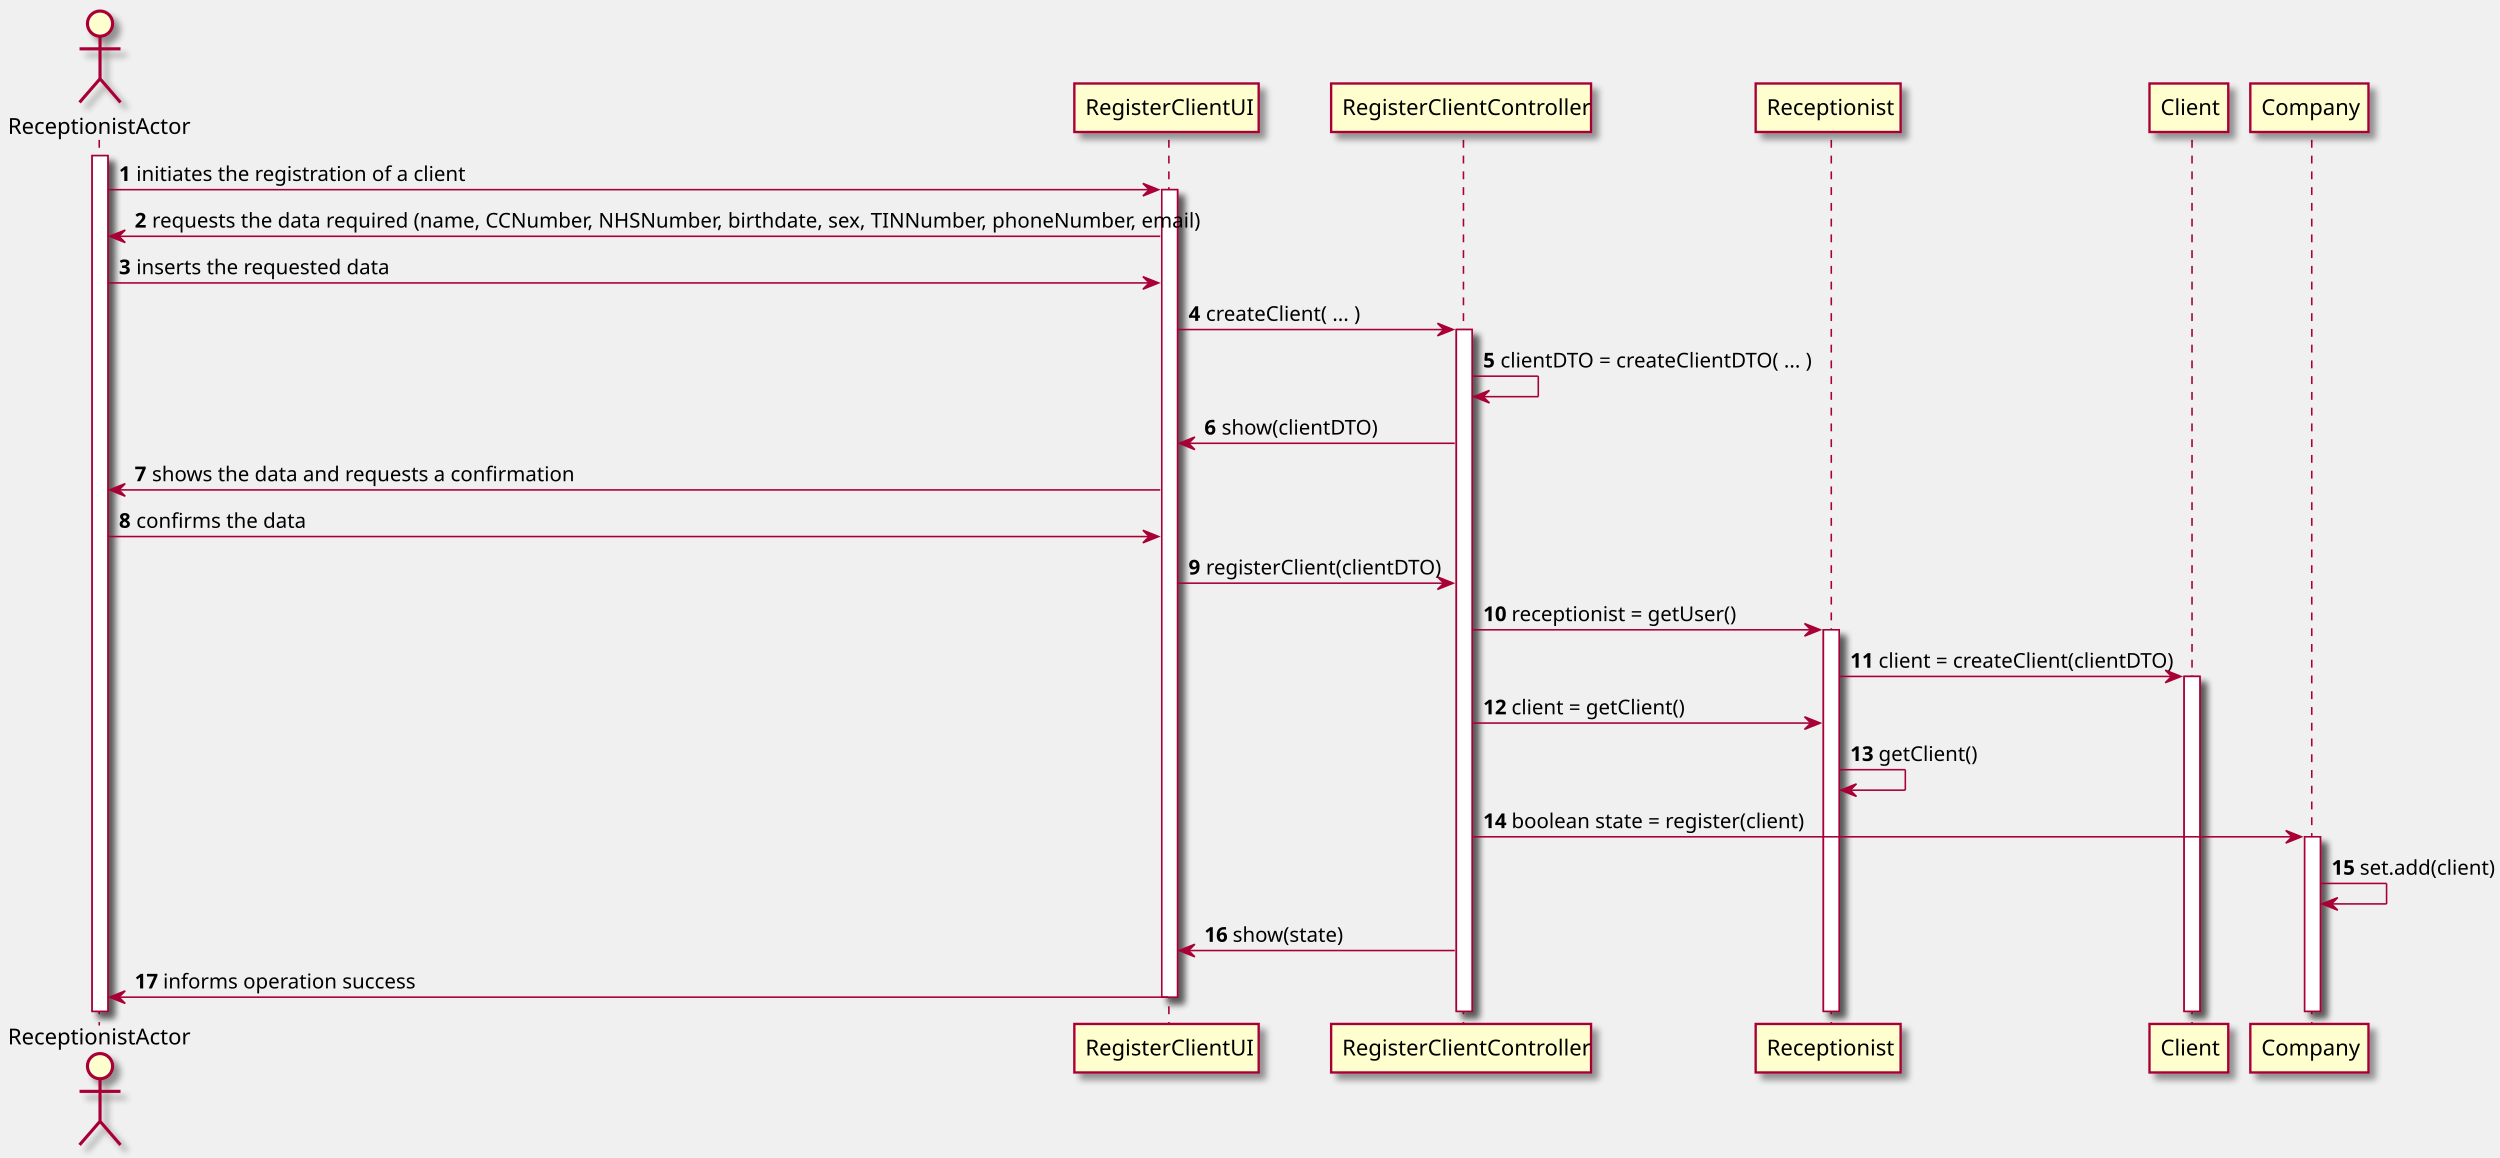
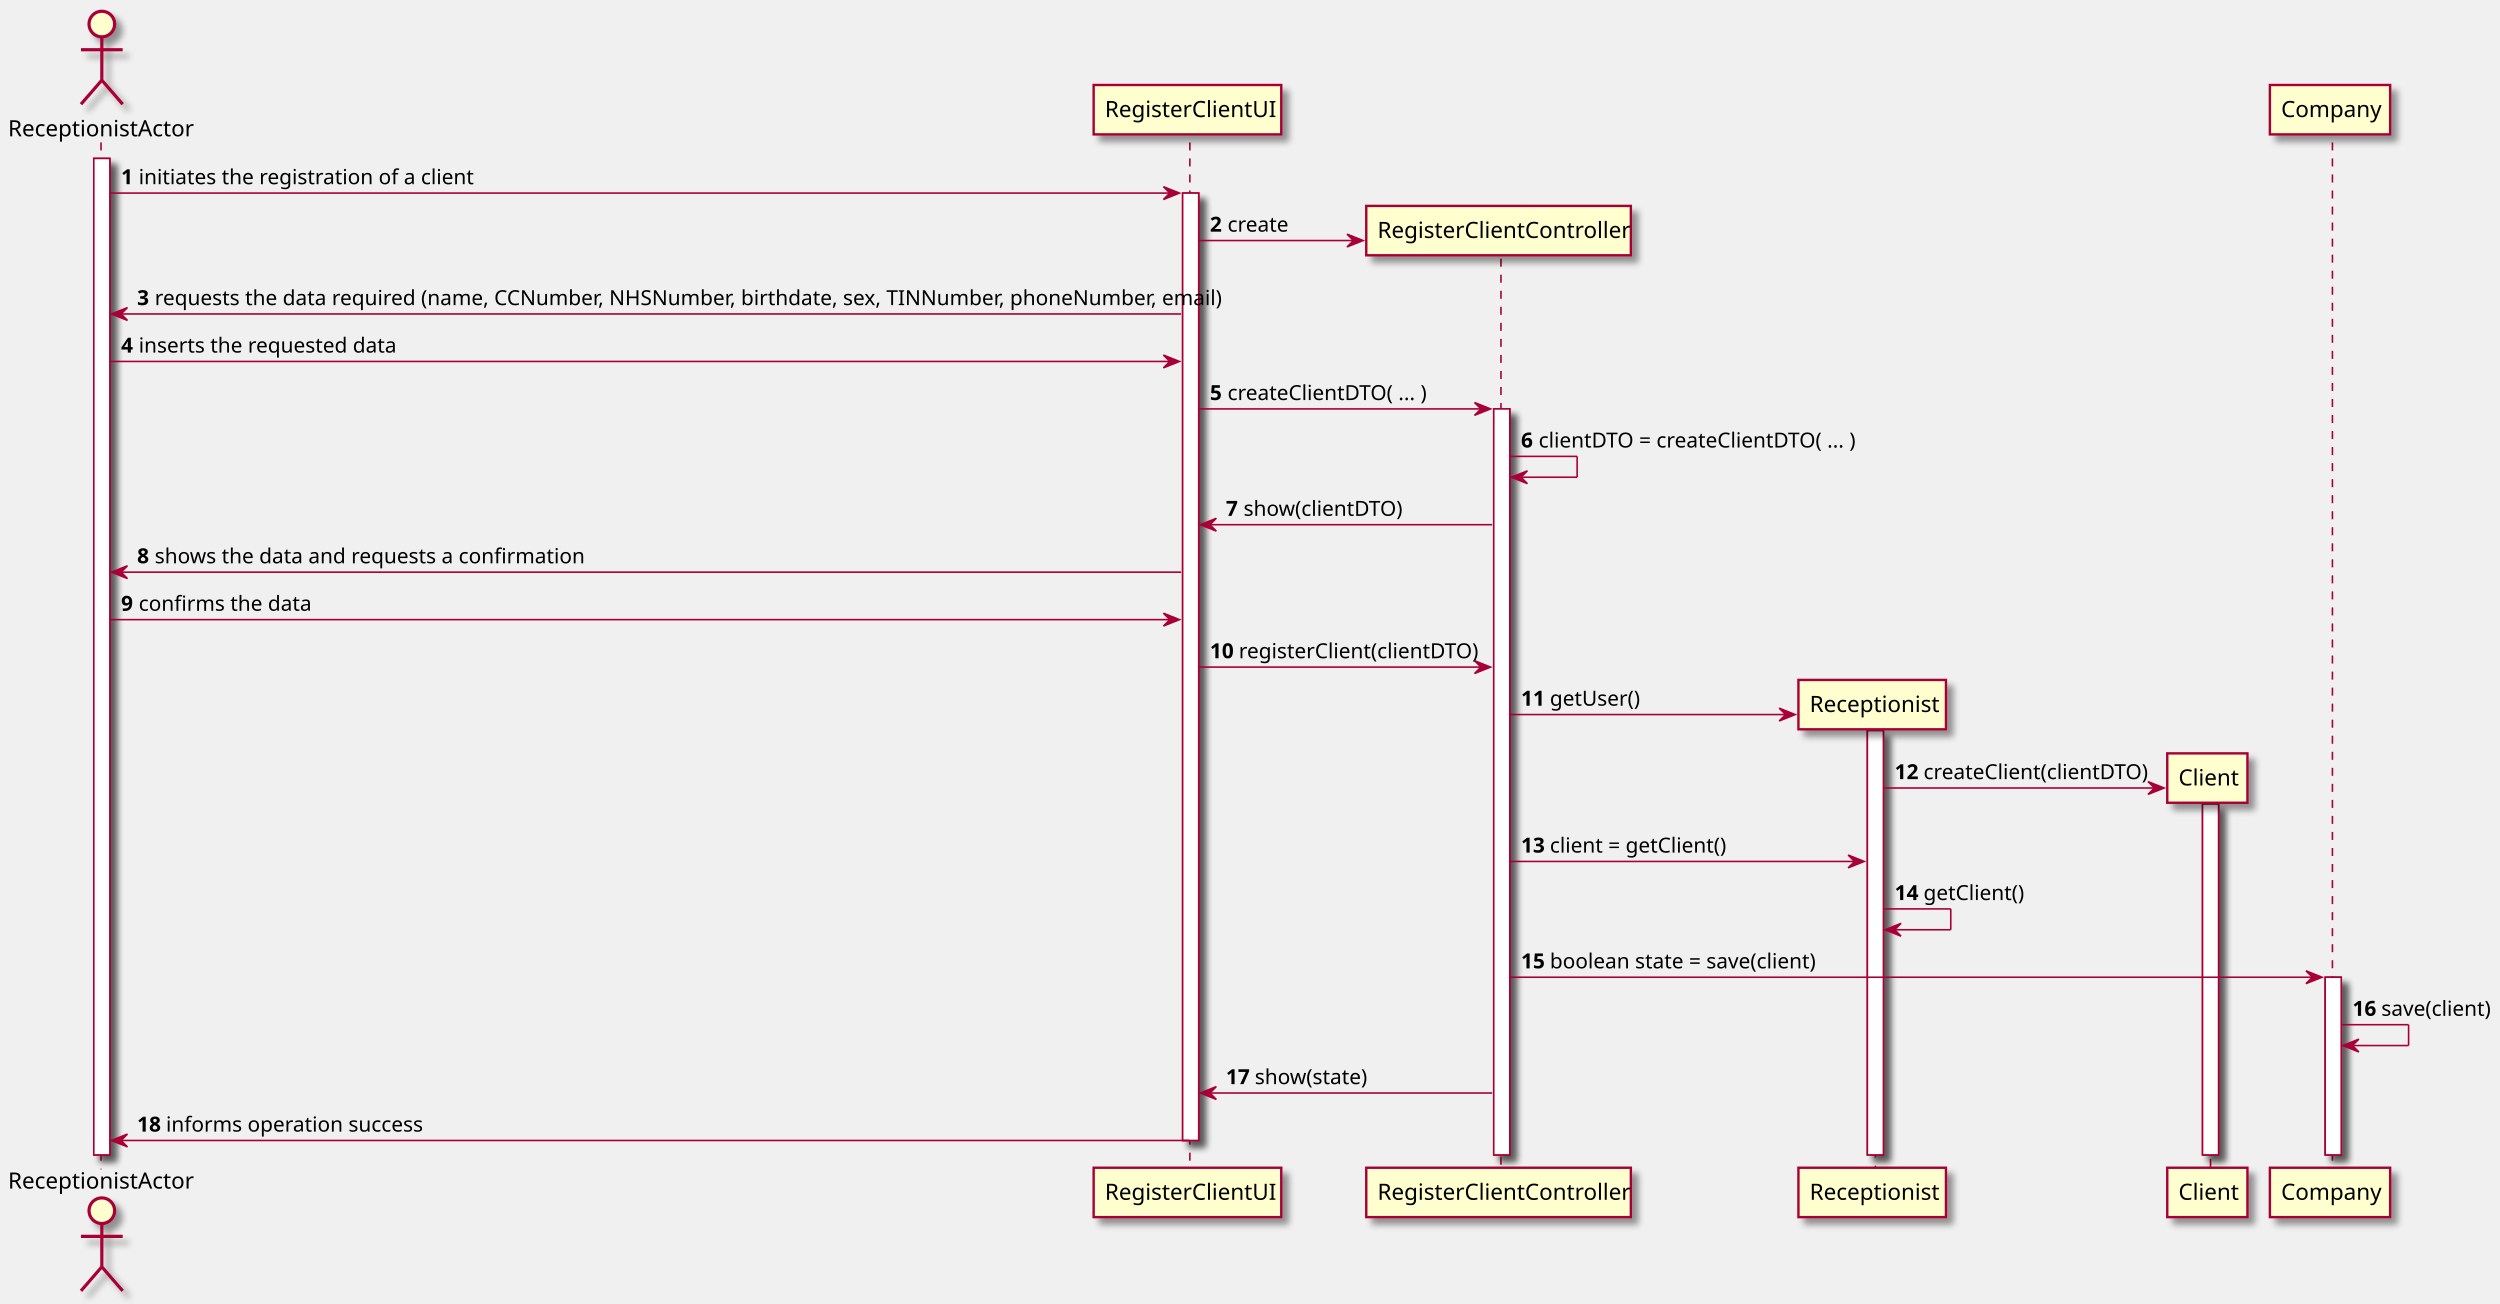
- <svg xmlns="http://www.w3.org/2000/svg" contentScriptType="application/ecmascript" contentStyleType="text/css" height="735px" preserveAspectRatio="none" style="width:1587px;height:735px;" version="1.1" viewBox="0 0 1587 735" width="1587px" zoomAndPan="magnify">
+ <svg xmlns="http://www.w3.org/2000/svg" contentScriptType="application/ecmascript" contentStyleType="text/css" height="813px" preserveAspectRatio="none" style="width:1559px;height:813px;" version="1.1" viewBox="0 0 1559 813" width="1559px" zoomAndPan="magnify">
  <defs>
-     <filter height="300%" id="fq687ugzdiwal" width="300%" x="-1" y="-1">
+     <filter height="300%" id="fkql8wz7fmbjt" width="300%" x="-1" y="-1">
      <feGaussianBlur result="blurOut" stdDeviation="2.0" />
      <feColorMatrix in="blurOut" result="blurOut2" type="matrix" values="0 0 0 0 0 0 0 0 0 0 0 0 0 0 0 0 0 0 .4 0" />
      <feOffset dx="4.0" dy="4.0" in="blurOut2" result="blurOut3" />
      <feBlend in="SourceGraphic" in2="blurOut3" mode="normal" />
    </filter>
  </defs>
  <g>
-     <rect fill="#FFFFFF" filter="url(#fq687ugzdiwal)" height="543.2" style="stroke:#A80036;stroke-width:1.0;" width="10" x="58.5" y="98.8" />
-     <rect fill="#FFFFFF" filter="url(#fq687ugzdiwal)" height="512.6" style="stroke:#A80036;stroke-width:1.0;" width="10" x="737.5" y="120.4" />
-     <rect fill="#FFFFFF" filter="url(#fq687ugzdiwal)" height="432.8" style="stroke:#A80036;stroke-width:1.0;" width="10" x="924.5" y="209.2" />
-     <rect fill="#FFFFFF" filter="url(#fq687ugzdiwal)" height="242.2" style="stroke:#A80036;stroke-width:1.0;" width="10" x="1157.5" y="399.8" />
-     <rect fill="#FFFFFF" filter="url(#fq687ugzdiwal)" height="212.6" style="stroke:#A80036;stroke-width:1.0;" width="10" x="1386.5" y="429.4" />
-     <rect fill="#FFFFFF" filter="url(#fq687ugzdiwal)" height="110.8" style="stroke:#A80036;stroke-width:1.0;" width="10" x="1463" y="531.2" />
-     <line style="stroke:#A80036;stroke-width:1.0;stroke-dasharray:5.0,5.0;" x1="63" x2="63" y1="88.8" y2="651" />
-     <line style="stroke:#A80036;stroke-width:1.0;stroke-dasharray:5.0,5.0;" x1="742" x2="742" y1="88.8" y2="651" />
-     <line style="stroke:#A80036;stroke-width:1.0;stroke-dasharray:5.0,5.0;" x1="929" x2="929" y1="88.8" y2="651" />
-     <line style="stroke:#A80036;stroke-width:1.0;stroke-dasharray:5.0,5.0;" x1="1162.5" x2="1162.5" y1="88.8" y2="651" />
-     <line style="stroke:#A80036;stroke-width:1.0;stroke-dasharray:5.0,5.0;" x1="1391.5" x2="1391.5" y1="88.8" y2="651" />
-     <line style="stroke:#A80036;stroke-width:1.0;stroke-dasharray:5.0,5.0;" x1="1467.5" x2="1467.5" y1="88.8" y2="651" />
+     <rect fill="#FFFFFF" filter="url(#fkql8wz7fmbjt)" height="621.4" style="stroke:#A80036;stroke-width:1.0;" width="10" x="58.5" y="98.8" />
+     <rect fill="#FFFFFF" filter="url(#fkql8wz7fmbjt)" height="590.8" style="stroke:#A80036;stroke-width:1.0;" width="10" x="737.5" y="120.4" />
+     <rect fill="#FFFFFF" filter="url(#fkql8wz7fmbjt)" height="465.2" style="stroke:#A80036;stroke-width:1.0;" width="10" x="931.5" y="255" />
+     <rect fill="#FFFFFF" filter="url(#fkql8wz7fmbjt)" height="264.6" style="stroke:#A80036;stroke-width:1.0;" width="10" x="1164.5" y="455.6" />
+     <rect fill="#FFFFFF" filter="url(#fkql8wz7fmbjt)" height="218.8" style="stroke:#A80036;stroke-width:1.0;" width="10" x="1373.5" y="501.4" />
+     <rect fill="#FFFFFF" filter="url(#fkql8wz7fmbjt)" height="110.8" style="stroke:#A80036;stroke-width:1.0;" width="10" x="1450" y="609.4" />
+     <line style="stroke:#A80036;stroke-width:1.0;stroke-dasharray:5.0,5.0;" x1="63" x2="63" y1="88.8" y2="729.2" />
+     <line style="stroke:#A80036;stroke-width:1.0;stroke-dasharray:5.0,5.0;" x1="742" x2="742" y1="88.8" y2="729.2" />
+     <line style="stroke:#A80036;stroke-width:1.0;stroke-dasharray:5.0,5.0;" x1="936" x2="936" y1="161.3" y2="729.2" />
+     <line style="stroke:#A80036;stroke-width:1.0;stroke-dasharray:5.0,5.0;" x1="1169.5" x2="1169.5" y1="456.9" y2="729.2" />
+     <line style="stroke:#A80036;stroke-width:1.0;stroke-dasharray:5.0,5.0;" x1="1378.5" x2="1378.5" y1="502.7" y2="729.2" />
+     <line style="stroke:#A80036;stroke-width:1.0;stroke-dasharray:5.0,5.0;" x1="1454.5" x2="1454.5" y1="88.8" y2="729.2" />
    <text fill="#000000" font-family="sans-serif" font-size="14" lengthAdjust="spacingAndGlyphs" textLength="111" x="5" y="85.006">ReceptionistActor</text>
-     <ellipse cx="63.5" cy="15" fill="#FEFECE" filter="url(#fq687ugzdiwal)" rx="8" ry="8" style="stroke:#A80036;stroke-width:2.0;" />
-     <path d="M63.5,23 L63.5,50 M50.5,31 L76.5,31 M63.5,50 L50.5,65 M63.5,50 L76.5,65 " fill="none" filter="url(#fq687ugzdiwal)" style="stroke:#A80036;stroke-width:2.0;" />
-     <text fill="#000000" font-family="sans-serif" font-size="14" lengthAdjust="spacingAndGlyphs" textLength="111" x="5" y="663.006">ReceptionistActor</text>
-     <ellipse cx="63.5" cy="676.8" fill="#FEFECE" filter="url(#fq687ugzdiwal)" rx="8" ry="8" style="stroke:#A80036;stroke-width:2.0;" />
-     <path d="M63.5,684.8 L63.5,711.8 M50.5,692.8 L76.5,692.8 M63.5,711.8 L50.5,726.8 M63.5,711.8 L76.5,726.8 " fill="none" filter="url(#fq687ugzdiwal)" style="stroke:#A80036;stroke-width:2.0;" />
-     <rect fill="#FEFECE" filter="url(#fq687ugzdiwal)" height="30.8" style="stroke:#A80036;stroke-width:1.5;" width="117" x="682" y="53" />
+     <ellipse cx="63.5" cy="15" fill="#FEFECE" filter="url(#fkql8wz7fmbjt)" rx="8" ry="8" style="stroke:#A80036;stroke-width:2.0;" />
+     <path d="M63.5,23 L63.5,50 M50.5,31 L76.5,31 M63.5,50 L50.5,65 M63.5,50 L76.5,65 " fill="none" filter="url(#fkql8wz7fmbjt)" style="stroke:#A80036;stroke-width:2.0;" />
+     <text fill="#000000" font-family="sans-serif" font-size="14" lengthAdjust="spacingAndGlyphs" textLength="111" x="5" y="741.206">ReceptionistActor</text>
+     <ellipse cx="63.5" cy="755" fill="#FEFECE" filter="url(#fkql8wz7fmbjt)" rx="8" ry="8" style="stroke:#A80036;stroke-width:2.0;" />
+     <path d="M63.5,763 L63.5,790 M50.5,771 L76.5,771 M63.5,790 L50.5,805 M63.5,790 L76.5,805 " fill="none" filter="url(#fkql8wz7fmbjt)" style="stroke:#A80036;stroke-width:2.0;" />
+     <rect fill="#FEFECE" filter="url(#fkql8wz7fmbjt)" height="30.8" style="stroke:#A80036;stroke-width:1.5;" width="117" x="682" y="53" />
    <text fill="#000000" font-family="sans-serif" font-size="14" lengthAdjust="spacingAndGlyphs" textLength="103" x="689" y="73.006">RegisterClientUI</text>
-     <rect fill="#FEFECE" filter="url(#fq687ugzdiwal)" height="30.8" style="stroke:#A80036;stroke-width:1.5;" width="117" x="682" y="650" />
-     <text fill="#000000" font-family="sans-serif" font-size="14" lengthAdjust="spacingAndGlyphs" textLength="103" x="689" y="670.006">RegisterClientUI</text>
-     <rect fill="#FEFECE" filter="url(#fq687ugzdiwal)" height="30.8" style="stroke:#A80036;stroke-width:1.5;" width="165" x="845" y="53" />
-     <text fill="#000000" font-family="sans-serif" font-size="14" lengthAdjust="spacingAndGlyphs" textLength="151" x="852" y="73.006">RegisterClientController</text>
-     <rect fill="#FEFECE" filter="url(#fq687ugzdiwal)" height="30.8" style="stroke:#A80036;stroke-width:1.5;" width="165" x="845" y="650" />
-     <text fill="#000000" font-family="sans-serif" font-size="14" lengthAdjust="spacingAndGlyphs" textLength="151" x="852" y="670.006">RegisterClientController</text>
-     <rect fill="#FEFECE" filter="url(#fq687ugzdiwal)" height="30.8" style="stroke:#A80036;stroke-width:1.5;" width="92" x="1114.5" y="53" />
-     <text fill="#000000" font-family="sans-serif" font-size="14" lengthAdjust="spacingAndGlyphs" textLength="78" x="1121.5" y="73.006">Receptionist</text>
-     <rect fill="#FEFECE" filter="url(#fq687ugzdiwal)" height="30.8" style="stroke:#A80036;stroke-width:1.5;" width="92" x="1114.5" y="650" />
-     <text fill="#000000" font-family="sans-serif" font-size="14" lengthAdjust="spacingAndGlyphs" textLength="78" x="1121.5" y="670.006">Receptionist</text>
-     <rect fill="#FEFECE" filter="url(#fq687ugzdiwal)" height="30.8" style="stroke:#A80036;stroke-width:1.5;" width="50" x="1364.5" y="53" />
-     <text fill="#000000" font-family="sans-serif" font-size="14" lengthAdjust="spacingAndGlyphs" textLength="36" x="1371.5" y="73.006">Client</text>
-     <rect fill="#FEFECE" filter="url(#fq687ugzdiwal)" height="30.8" style="stroke:#A80036;stroke-width:1.5;" width="50" x="1364.5" y="650" />
-     <text fill="#000000" font-family="sans-serif" font-size="14" lengthAdjust="spacingAndGlyphs" textLength="36" x="1371.5" y="670.006">Client</text>
-     <rect fill="#FEFECE" filter="url(#fq687ugzdiwal)" height="30.8" style="stroke:#A80036;stroke-width:1.5;" width="75" x="1428.5" y="53" />
-     <text fill="#000000" font-family="sans-serif" font-size="14" lengthAdjust="spacingAndGlyphs" textLength="61" x="1435.5" y="73.006">Company</text>
-     <rect fill="#FEFECE" filter="url(#fq687ugzdiwal)" height="30.8" style="stroke:#A80036;stroke-width:1.5;" width="75" x="1428.5" y="650" />
-     <text fill="#000000" font-family="sans-serif" font-size="14" lengthAdjust="spacingAndGlyphs" textLength="61" x="1435.5" y="670.006">Company</text>
-     <rect fill="#FFFFFF" filter="url(#fq687ugzdiwal)" height="543.2" style="stroke:#A80036;stroke-width:1.0;" width="10" x="58.5" y="98.8" />
-     <rect fill="#FFFFFF" filter="url(#fq687ugzdiwal)" height="512.6" style="stroke:#A80036;stroke-width:1.0;" width="10" x="737.5" y="120.4" />
-     <rect fill="#FFFFFF" filter="url(#fq687ugzdiwal)" height="432.8" style="stroke:#A80036;stroke-width:1.0;" width="10" x="924.5" y="209.2" />
-     <rect fill="#FFFFFF" filter="url(#fq687ugzdiwal)" height="242.2" style="stroke:#A80036;stroke-width:1.0;" width="10" x="1157.5" y="399.8" />
-     <rect fill="#FFFFFF" filter="url(#fq687ugzdiwal)" height="212.6" style="stroke:#A80036;stroke-width:1.0;" width="10" x="1386.5" y="429.4" />
-     <rect fill="#FFFFFF" filter="url(#fq687ugzdiwal)" height="110.8" style="stroke:#A80036;stroke-width:1.0;" width="10" x="1463" y="531.2" />
+     <rect fill="#FEFECE" filter="url(#fkql8wz7fmbjt)" height="30.8" style="stroke:#A80036;stroke-width:1.5;" width="117" x="682" y="728.2" />
+     <text fill="#000000" font-family="sans-serif" font-size="14" lengthAdjust="spacingAndGlyphs" textLength="103" x="689" y="748.206">RegisterClientUI</text>
+     <rect fill="#FEFECE" filter="url(#fkql8wz7fmbjt)" height="30.8" style="stroke:#A80036;stroke-width:1.5;" width="165" x="852" y="728.2" />
+     <text fill="#000000" font-family="sans-serif" font-size="14" lengthAdjust="spacingAndGlyphs" textLength="151" x="859" y="748.206">RegisterClientController</text>
+     <rect fill="#FEFECE" filter="url(#fkql8wz7fmbjt)" height="30.8" style="stroke:#A80036;stroke-width:1.5;" width="92" x="1121.5" y="728.2" />
+     <text fill="#000000" font-family="sans-serif" font-size="14" lengthAdjust="spacingAndGlyphs" textLength="78" x="1128.5" y="748.206">Receptionist</text>
+     <rect fill="#FEFECE" filter="url(#fkql8wz7fmbjt)" height="30.8" style="stroke:#A80036;stroke-width:1.5;" width="50" x="1351.5" y="728.2" />
+     <text fill="#000000" font-family="sans-serif" font-size="14" lengthAdjust="spacingAndGlyphs" textLength="36" x="1358.5" y="748.206">Client</text>
+     <rect fill="#FEFECE" filter="url(#fkql8wz7fmbjt)" height="30.8" style="stroke:#A80036;stroke-width:1.5;" width="75" x="1415.5" y="53" />
+     <text fill="#000000" font-family="sans-serif" font-size="14" lengthAdjust="spacingAndGlyphs" textLength="61" x="1422.5" y="73.006">Company</text>
+     <rect fill="#FEFECE" filter="url(#fkql8wz7fmbjt)" height="30.8" style="stroke:#A80036;stroke-width:1.5;" width="75" x="1415.5" y="728.2" />
+     <text fill="#000000" font-family="sans-serif" font-size="14" lengthAdjust="spacingAndGlyphs" textLength="61" x="1422.5" y="748.206">Company</text>
+     <rect fill="#FFFFFF" filter="url(#fkql8wz7fmbjt)" height="621.4" style="stroke:#A80036;stroke-width:1.0;" width="10" x="58.5" y="98.8" />
+     <rect fill="#FFFFFF" filter="url(#fkql8wz7fmbjt)" height="590.8" style="stroke:#A80036;stroke-width:1.0;" width="10" x="737.5" y="120.4" />
+     <rect fill="#FFFFFF" filter="url(#fkql8wz7fmbjt)" height="465.2" style="stroke:#A80036;stroke-width:1.0;" width="10" x="931.5" y="255" />
+     <rect fill="#FFFFFF" filter="url(#fkql8wz7fmbjt)" height="264.6" style="stroke:#A80036;stroke-width:1.0;" width="10" x="1164.5" y="455.6" />
+     <rect fill="#FFFFFF" filter="url(#fkql8wz7fmbjt)" height="218.8" style="stroke:#A80036;stroke-width:1.0;" width="10" x="1373.5" y="501.4" />
+     <rect fill="#FFFFFF" filter="url(#fkql8wz7fmbjt)" height="110.8" style="stroke:#A80036;stroke-width:1.0;" width="10" x="1450" y="609.4" />
    <polygon fill="#A80036" points="725.5,116.4,735.5,120.4,725.5,124.4,729.5,120.4" style="stroke:#A80036;stroke-width:1.0;" />
    <line style="stroke:#A80036;stroke-width:1.0;" x1="68.5" x2="731.5" y1="120.4" y2="120.4" />
    <text fill="#000000" font-family="sans-serif" font-size="13" font-weight="bold" lengthAdjust="spacingAndGlyphs" textLength="7" x="75.5" y="114.877">1</text>
    <text fill="#000000" font-family="sans-serif" font-size="13" lengthAdjust="spacingAndGlyphs" textLength="196" x="86.5" y="114.877">initiates the registration of a client</text>
-     <polygon fill="#A80036" points="79.5,146,69.5,150,79.5,154,75.5,150" style="stroke:#A80036;stroke-width:1.0;" />
-     <line style="stroke:#A80036;stroke-width:1.0;" x1="73.5" x2="736.5" y1="150" y2="150" />
-     <text fill="#000000" font-family="sans-serif" font-size="13" font-weight="bold" lengthAdjust="spacingAndGlyphs" textLength="7" x="85.5" y="144.477">2</text>
-     <text fill="#000000" font-family="sans-serif" font-size="13" lengthAdjust="spacingAndGlyphs" textLength="634" x="96.5" y="144.477">requests the data required (name, CCNumber, NHSNumber, birthdate, sex, TINNumber, phoneNumber, email)</text>
-     <polygon fill="#A80036" points="725.5,175.6,735.5,179.6,725.5,183.6,729.5,179.6" style="stroke:#A80036;stroke-width:1.0;" />
-     <line style="stroke:#A80036;stroke-width:1.0;" x1="68.5" x2="731.5" y1="179.6" y2="179.6" />
-     <text fill="#000000" font-family="sans-serif" font-size="13" font-weight="bold" lengthAdjust="spacingAndGlyphs" textLength="7" x="75.5" y="174.077">3</text>
-     <text fill="#000000" font-family="sans-serif" font-size="13" lengthAdjust="spacingAndGlyphs" textLength="151" x="86.5" y="174.077">inserts the requested data</text>
-     <polygon fill="#A80036" points="912.5,205.2,922.5,209.2,912.5,213.2,916.5,209.2" style="stroke:#A80036;stroke-width:1.0;" />
-     <line style="stroke:#A80036;stroke-width:1.0;" x1="747.5" x2="918.5" y1="209.2" y2="209.2" />
-     <text fill="#000000" font-family="sans-serif" font-size="13" font-weight="bold" lengthAdjust="spacingAndGlyphs" textLength="7" x="754.5" y="203.677">4</text>
-     <text fill="#000000" font-family="sans-serif" font-size="13" lengthAdjust="spacingAndGlyphs" textLength="97" x="765.5" y="203.677">createClient( ... )</text>
-     <line style="stroke:#A80036;stroke-width:1.0;" x1="934.5" x2="976.5" y1="238.8" y2="238.8" />
-     <line style="stroke:#A80036;stroke-width:1.0;" x1="976.5" x2="976.5" y1="238.8" y2="251.8" />
-     <line style="stroke:#A80036;stroke-width:1.0;" x1="935.5" x2="976.5" y1="251.8" y2="251.8" />
-     <polygon fill="#A80036" points="945.5,247.8,935.5,251.8,945.5,255.8,941.5,251.8" style="stroke:#A80036;stroke-width:1.0;" />
-     <text fill="#000000" font-family="sans-serif" font-size="13" font-weight="bold" lengthAdjust="spacingAndGlyphs" textLength="7" x="941.5" y="233.277">5</text>
-     <text fill="#000000" font-family="sans-serif" font-size="13" lengthAdjust="spacingAndGlyphs" textLength="198" x="952.5" y="233.277">clientDTO = createClientDTO( ... )</text>
-     <polygon fill="#A80036" points="758.5,277.4,748.5,281.4,758.5,285.4,754.5,281.4" style="stroke:#A80036;stroke-width:1.0;" />
-     <line style="stroke:#A80036;stroke-width:1.0;" x1="752.5" x2="923.5" y1="281.4" y2="281.4" />
-     <text fill="#000000" font-family="sans-serif" font-size="13" font-weight="bold" lengthAdjust="spacingAndGlyphs" textLength="7" x="764.5" y="275.877">6</text>
-     <text fill="#000000" font-family="sans-serif" font-size="13" lengthAdjust="spacingAndGlyphs" textLength="96" x="775.5" y="275.877">show(clientDTO)</text>
-     <polygon fill="#A80036" points="79.5,307,69.5,311,79.5,315,75.5,311" style="stroke:#A80036;stroke-width:1.0;" />
-     <line style="stroke:#A80036;stroke-width:1.0;" x1="73.5" x2="736.5" y1="311" y2="311" />
-     <text fill="#000000" font-family="sans-serif" font-size="13" font-weight="bold" lengthAdjust="spacingAndGlyphs" textLength="7" x="85.5" y="305.477">7</text>
-     <text fill="#000000" font-family="sans-serif" font-size="13" lengthAdjust="spacingAndGlyphs" textLength="253" x="96.5" y="305.477">shows the data and requests a confirmation</text>
-     <polygon fill="#A80036" points="725.5,336.6,735.5,340.6,725.5,344.6,729.5,340.6" style="stroke:#A80036;stroke-width:1.0;" />
-     <line style="stroke:#A80036;stroke-width:1.0;" x1="68.5" x2="731.5" y1="340.6" y2="340.6" />
-     <text fill="#000000" font-family="sans-serif" font-size="13" font-weight="bold" lengthAdjust="spacingAndGlyphs" textLength="7" x="75.5" y="335.077">8</text>
-     <text fill="#000000" font-family="sans-serif" font-size="13" lengthAdjust="spacingAndGlyphs" textLength="101" x="86.5" y="335.077">confirms the data</text>
-     <polygon fill="#A80036" points="912.5,366.2,922.5,370.2,912.5,374.2,916.5,370.2" style="stroke:#A80036;stroke-width:1.0;" />
-     <line style="stroke:#A80036;stroke-width:1.0;" x1="747.5" x2="918.5" y1="370.2" y2="370.2" />
-     <text fill="#000000" font-family="sans-serif" font-size="13" font-weight="bold" lengthAdjust="spacingAndGlyphs" textLength="7" x="754.5" y="364.677">9</text>
-     <text fill="#000000" font-family="sans-serif" font-size="13" lengthAdjust="spacingAndGlyphs" textLength="142" x="765.5" y="364.677">registerClient(clientDTO)</text>
-     <polygon fill="#A80036" points="1145.5,395.8,1155.5,399.8,1145.5,403.8,1149.5,399.8" style="stroke:#A80036;stroke-width:1.0;" />
-     <line style="stroke:#A80036;stroke-width:1.0;" x1="934.5" x2="1151.5" y1="399.8" y2="399.8" />
-     <text fill="#000000" font-family="sans-serif" font-size="13" font-weight="bold" lengthAdjust="spacingAndGlyphs" textLength="14" x="941.5" y="394.277">10</text>
-     <text fill="#000000" font-family="sans-serif" font-size="13" lengthAdjust="spacingAndGlyphs" textLength="136" x="959.5" y="394.277">receptionist = getUser()</text>
-     <polygon fill="#A80036" points="1374.5,425.4,1384.5,429.4,1374.5,433.4,1378.5,429.4" style="stroke:#A80036;stroke-width:1.0;" />
-     <line style="stroke:#A80036;stroke-width:1.0;" x1="1167.5" x2="1380.5" y1="429.4" y2="429.4" />
-     <text fill="#000000" font-family="sans-serif" font-size="13" font-weight="bold" lengthAdjust="spacingAndGlyphs" textLength="14" x="1174.5" y="423.877">11</text>
-     <text fill="#000000" font-family="sans-serif" font-size="13" lengthAdjust="spacingAndGlyphs" textLength="182" x="1192.5" y="423.877">client = createClient(clientDTO)</text>
-     <polygon fill="#A80036" points="1145.5,455,1155.5,459,1145.5,463,1149.5,459" style="stroke:#A80036;stroke-width:1.0;" />
-     <line style="stroke:#A80036;stroke-width:1.0;" x1="934.5" x2="1151.5" y1="459" y2="459" />
-     <text fill="#000000" font-family="sans-serif" font-size="13" font-weight="bold" lengthAdjust="spacingAndGlyphs" textLength="14" x="941.5" y="453.477">12</text>
-     <text fill="#000000" font-family="sans-serif" font-size="13" lengthAdjust="spacingAndGlyphs" textLength="106" x="959.5" y="453.477">client = getClient()</text>
-     <line style="stroke:#A80036;stroke-width:1.0;" x1="1167.5" x2="1209.5" y1="488.6" y2="488.6" />
-     <line style="stroke:#A80036;stroke-width:1.0;" x1="1209.5" x2="1209.5" y1="488.6" y2="501.6" />
-     <line style="stroke:#A80036;stroke-width:1.0;" x1="1168.5" x2="1209.5" y1="501.6" y2="501.6" />
-     <polygon fill="#A80036" points="1178.5,497.6,1168.5,501.6,1178.5,505.6,1174.5,501.6" style="stroke:#A80036;stroke-width:1.0;" />
-     <text fill="#000000" font-family="sans-serif" font-size="13" font-weight="bold" lengthAdjust="spacingAndGlyphs" textLength="14" x="1174.5" y="483.077">13</text>
-     <text fill="#000000" font-family="sans-serif" font-size="13" lengthAdjust="spacingAndGlyphs" textLength="59" x="1192.5" y="483.077">getClient()</text>
-     <polygon fill="#A80036" points="1451,527.2,1461,531.2,1451,535.2,1455,531.2" style="stroke:#A80036;stroke-width:1.0;" />
-     <line style="stroke:#A80036;stroke-width:1.0;" x1="934.5" x2="1457" y1="531.2" y2="531.2" />
-     <text fill="#000000" font-family="sans-serif" font-size="13" font-weight="bold" lengthAdjust="spacingAndGlyphs" textLength="14" x="941.5" y="525.677">14</text>
-     <text fill="#000000" font-family="sans-serif" font-size="13" lengthAdjust="spacingAndGlyphs" textLength="176" x="959.5" y="525.677">boolean state = register(client)</text>
-     <line style="stroke:#A80036;stroke-width:1.0;" x1="1473" x2="1515" y1="560.8" y2="560.8" />
-     <line style="stroke:#A80036;stroke-width:1.0;" x1="1515" x2="1515" y1="560.8" y2="573.8" />
-     <line style="stroke:#A80036;stroke-width:1.0;" x1="1474" x2="1515" y1="573.8" y2="573.8" />
-     <polygon fill="#A80036" points="1484,569.8,1474,573.8,1484,577.8,1480,573.8" style="stroke:#A80036;stroke-width:1.0;" />
-     <text fill="#000000" font-family="sans-serif" font-size="13" font-weight="bold" lengthAdjust="spacingAndGlyphs" textLength="14" x="1480" y="555.277">15</text>
-     <text fill="#000000" font-family="sans-serif" font-size="13" lengthAdjust="spacingAndGlyphs" textLength="82" x="1498" y="555.277">set.add(client)</text>
-     <polygon fill="#A80036" points="758.5,599.4,748.5,603.4,758.5,607.4,754.5,603.4" style="stroke:#A80036;stroke-width:1.0;" />
-     <line style="stroke:#A80036;stroke-width:1.0;" x1="752.5" x2="923.5" y1="603.4" y2="603.4" />
-     <text fill="#000000" font-family="sans-serif" font-size="13" font-weight="bold" lengthAdjust="spacingAndGlyphs" textLength="14" x="764.5" y="597.877">16</text>
-     <text fill="#000000" font-family="sans-serif" font-size="13" lengthAdjust="spacingAndGlyphs" textLength="67" x="782.5" y="597.877">show(state)</text>
-     <polygon fill="#A80036" points="79.5,629,69.5,633,79.5,637,75.5,633" style="stroke:#A80036;stroke-width:1.0;" />
-     <line style="stroke:#A80036;stroke-width:1.0;" x1="73.5" x2="741.5" y1="633" y2="633" />
-     <text fill="#000000" font-family="sans-serif" font-size="13" font-weight="bold" lengthAdjust="spacingAndGlyphs" textLength="14" x="85.5" y="627.477">17</text>
-     <text fill="#000000" font-family="sans-serif" font-size="13" lengthAdjust="spacingAndGlyphs" textLength="153" x="103.5" y="627.477">informs operation success</text>
+     <polygon fill="#A80036" points="840,146,850,150,840,154,844,150" style="stroke:#A80036;stroke-width:1.0;" />
+     <line style="stroke:#A80036;stroke-width:1.0;" x1="747.5" x2="846" y1="150" y2="150" />
+     <text fill="#000000" font-family="sans-serif" font-size="13" font-weight="bold" lengthAdjust="spacingAndGlyphs" textLength="7" x="754.5" y="144.477">2</text>
+     <text fill="#000000" font-family="sans-serif" font-size="13" lengthAdjust="spacingAndGlyphs" textLength="36" x="765.5" y="144.477">create</text>
+     <rect fill="#FEFECE" filter="url(#fkql8wz7fmbjt)" height="30.8" style="stroke:#A80036;stroke-width:1.5;" width="165" x="852" y="128.4" />
+     <text fill="#000000" font-family="sans-serif" font-size="14" lengthAdjust="spacingAndGlyphs" textLength="151" x="859" y="148.406">RegisterClientController</text>
+     <polygon fill="#A80036" points="79.5,191.8,69.5,195.8,79.5,199.8,75.5,195.8" style="stroke:#A80036;stroke-width:1.0;" />
+     <line style="stroke:#A80036;stroke-width:1.0;" x1="73.5" x2="736.5" y1="195.8" y2="195.8" />
+     <text fill="#000000" font-family="sans-serif" font-size="13" font-weight="bold" lengthAdjust="spacingAndGlyphs" textLength="7" x="85.5" y="190.277">3</text>
+     <text fill="#000000" font-family="sans-serif" font-size="13" lengthAdjust="spacingAndGlyphs" textLength="634" x="96.5" y="190.277">requests the data required (name, CCNumber, NHSNumber, birthdate, sex, TINNumber, phoneNumber, email)</text>
+     <polygon fill="#A80036" points="725.5,221.4,735.5,225.4,725.5,229.4,729.5,225.4" style="stroke:#A80036;stroke-width:1.0;" />
+     <line style="stroke:#A80036;stroke-width:1.0;" x1="68.5" x2="731.5" y1="225.4" y2="225.4" />
+     <text fill="#000000" font-family="sans-serif" font-size="13" font-weight="bold" lengthAdjust="spacingAndGlyphs" textLength="7" x="75.5" y="219.877">4</text>
+     <text fill="#000000" font-family="sans-serif" font-size="13" lengthAdjust="spacingAndGlyphs" textLength="151" x="86.5" y="219.877">inserts the requested data</text>
+     <polygon fill="#A80036" points="919.5,251,929.5,255,919.5,259,923.5,255" style="stroke:#A80036;stroke-width:1.0;" />
+     <line style="stroke:#A80036;stroke-width:1.0;" x1="747.5" x2="925.5" y1="255" y2="255" />
+     <text fill="#000000" font-family="sans-serif" font-size="13" font-weight="bold" lengthAdjust="spacingAndGlyphs" textLength="7" x="754.5" y="249.477">5</text>
+     <text fill="#000000" font-family="sans-serif" font-size="13" lengthAdjust="spacingAndGlyphs" textLength="124" x="765.5" y="249.477">createClientDTO( ... )</text>
+     <line style="stroke:#A80036;stroke-width:1.0;" x1="941.5" x2="983.5" y1="284.6" y2="284.6" />
+     <line style="stroke:#A80036;stroke-width:1.0;" x1="983.5" x2="983.5" y1="284.6" y2="297.6" />
+     <line style="stroke:#A80036;stroke-width:1.0;" x1="942.5" x2="983.5" y1="297.6" y2="297.6" />
+     <polygon fill="#A80036" points="952.5,293.6,942.5,297.6,952.5,301.6,948.5,297.6" style="stroke:#A80036;stroke-width:1.0;" />
+     <text fill="#000000" font-family="sans-serif" font-size="13" font-weight="bold" lengthAdjust="spacingAndGlyphs" textLength="7" x="948.5" y="279.077">6</text>
+     <text fill="#000000" font-family="sans-serif" font-size="13" lengthAdjust="spacingAndGlyphs" textLength="198" x="959.5" y="279.077">clientDTO = createClientDTO( ... )</text>
+     <polygon fill="#A80036" points="758.5,323.2,748.5,327.2,758.5,331.2,754.5,327.2" style="stroke:#A80036;stroke-width:1.0;" />
+     <line style="stroke:#A80036;stroke-width:1.0;" x1="752.5" x2="930.5" y1="327.2" y2="327.2" />
+     <text fill="#000000" font-family="sans-serif" font-size="13" font-weight="bold" lengthAdjust="spacingAndGlyphs" textLength="7" x="764.5" y="321.677">7</text>
+     <text fill="#000000" font-family="sans-serif" font-size="13" lengthAdjust="spacingAndGlyphs" textLength="96" x="775.5" y="321.677">show(clientDTO)</text>
+     <polygon fill="#A80036" points="79.5,352.8,69.5,356.8,79.5,360.8,75.5,356.8" style="stroke:#A80036;stroke-width:1.0;" />
+     <line style="stroke:#A80036;stroke-width:1.0;" x1="73.5" x2="736.5" y1="356.8" y2="356.8" />
+     <text fill="#000000" font-family="sans-serif" font-size="13" font-weight="bold" lengthAdjust="spacingAndGlyphs" textLength="7" x="85.5" y="351.277">8</text>
+     <text fill="#000000" font-family="sans-serif" font-size="13" lengthAdjust="spacingAndGlyphs" textLength="253" x="96.5" y="351.277">shows the data and requests a confirmation</text>
+     <polygon fill="#A80036" points="725.5,382.4,735.5,386.4,725.5,390.4,729.5,386.4" style="stroke:#A80036;stroke-width:1.0;" />
+     <line style="stroke:#A80036;stroke-width:1.0;" x1="68.5" x2="731.5" y1="386.4" y2="386.4" />
+     <text fill="#000000" font-family="sans-serif" font-size="13" font-weight="bold" lengthAdjust="spacingAndGlyphs" textLength="7" x="75.5" y="380.877">9</text>
+     <text fill="#000000" font-family="sans-serif" font-size="13" lengthAdjust="spacingAndGlyphs" textLength="101" x="86.5" y="380.877">confirms the data</text>
+     <polygon fill="#A80036" points="919.5,412,929.5,416,919.5,420,923.5,416" style="stroke:#A80036;stroke-width:1.0;" />
+     <line style="stroke:#A80036;stroke-width:1.0;" x1="747.5" x2="925.5" y1="416" y2="416" />
+     <text fill="#000000" font-family="sans-serif" font-size="13" font-weight="bold" lengthAdjust="spacingAndGlyphs" textLength="14" x="754.5" y="410.477">10</text>
+     <text fill="#000000" font-family="sans-serif" font-size="13" lengthAdjust="spacingAndGlyphs" textLength="142" x="772.5" y="410.477">registerClient(clientDTO)</text>
+     <polygon fill="#A80036" points="1109.5,441.6,1119.5,445.6,1109.5,449.6,1113.5,445.6" style="stroke:#A80036;stroke-width:1.0;" />
+     <line style="stroke:#A80036;stroke-width:1.0;" x1="941.5" x2="1115.5" y1="445.6" y2="445.6" />
+     <text fill="#000000" font-family="sans-serif" font-size="13" font-weight="bold" lengthAdjust="spacingAndGlyphs" textLength="14" x="948.5" y="440.077">11</text>
+     <text fill="#000000" font-family="sans-serif" font-size="13" lengthAdjust="spacingAndGlyphs" textLength="53" x="966.5" y="440.077">getUser()</text>
+     <rect fill="#FEFECE" filter="url(#fkql8wz7fmbjt)" height="30.8" style="stroke:#A80036;stroke-width:1.5;" width="92" x="1121.5" y="424" />
+     <text fill="#000000" font-family="sans-serif" font-size="14" lengthAdjust="spacingAndGlyphs" textLength="78" x="1128.5" y="444.006">Receptionist</text>
+     <polygon fill="#A80036" points="1339.5,487.4,1349.5,491.4,1339.5,495.4,1343.5,491.4" style="stroke:#A80036;stroke-width:1.0;" />
+     <line style="stroke:#A80036;stroke-width:1.0;" x1="1174.5" x2="1345.5" y1="491.4" y2="491.4" />
+     <text fill="#000000" font-family="sans-serif" font-size="13" font-weight="bold" lengthAdjust="spacingAndGlyphs" textLength="14" x="1181.5" y="485.877">12</text>
+     <text fill="#000000" font-family="sans-serif" font-size="13" lengthAdjust="spacingAndGlyphs" textLength="135" x="1199.5" y="485.877">createClient(clientDTO)</text>
+     <rect fill="#FEFECE" filter="url(#fkql8wz7fmbjt)" height="30.8" style="stroke:#A80036;stroke-width:1.5;" width="50" x="1351.5" y="469.8" />
+     <text fill="#000000" font-family="sans-serif" font-size="14" lengthAdjust="spacingAndGlyphs" textLength="36" x="1358.5" y="489.806">Client</text>
+     <polygon fill="#A80036" points="1152.5,533.2,1162.5,537.2,1152.5,541.2,1156.5,537.2" style="stroke:#A80036;stroke-width:1.0;" />
+     <line style="stroke:#A80036;stroke-width:1.0;" x1="941.5" x2="1158.5" y1="537.2" y2="537.2" />
+     <text fill="#000000" font-family="sans-serif" font-size="13" font-weight="bold" lengthAdjust="spacingAndGlyphs" textLength="14" x="948.5" y="531.677">13</text>
+     <text fill="#000000" font-family="sans-serif" font-size="13" lengthAdjust="spacingAndGlyphs" textLength="106" x="966.5" y="531.677">client = getClient()</text>
+     <line style="stroke:#A80036;stroke-width:1.0;" x1="1174.5" x2="1216.5" y1="566.8" y2="566.8" />
+     <line style="stroke:#A80036;stroke-width:1.0;" x1="1216.5" x2="1216.5" y1="566.8" y2="579.8" />
+     <line style="stroke:#A80036;stroke-width:1.0;" x1="1175.5" x2="1216.5" y1="579.8" y2="579.8" />
+     <polygon fill="#A80036" points="1185.5,575.8,1175.5,579.8,1185.5,583.8,1181.5,579.8" style="stroke:#A80036;stroke-width:1.0;" />
+     <text fill="#000000" font-family="sans-serif" font-size="13" font-weight="bold" lengthAdjust="spacingAndGlyphs" textLength="14" x="1181.5" y="561.277">14</text>
+     <text fill="#000000" font-family="sans-serif" font-size="13" lengthAdjust="spacingAndGlyphs" textLength="59" x="1199.5" y="561.277">getClient()</text>
+     <polygon fill="#A80036" points="1438,605.4,1448,609.4,1438,613.4,1442,609.4" style="stroke:#A80036;stroke-width:1.0;" />
+     <line style="stroke:#A80036;stroke-width:1.0;" x1="941.5" x2="1444" y1="609.4" y2="609.4" />
+     <text fill="#000000" font-family="sans-serif" font-size="13" font-weight="bold" lengthAdjust="spacingAndGlyphs" textLength="14" x="948.5" y="603.877">15</text>
+     <text fill="#000000" font-family="sans-serif" font-size="13" lengthAdjust="spacingAndGlyphs" textLength="161" x="966.5" y="603.877">boolean state = save(client)</text>
+     <line style="stroke:#A80036;stroke-width:1.0;" x1="1460" x2="1502" y1="639" y2="639" />
+     <line style="stroke:#A80036;stroke-width:1.0;" x1="1502" x2="1502" y1="639" y2="652" />
+     <line style="stroke:#A80036;stroke-width:1.0;" x1="1461" x2="1502" y1="652" y2="652" />
+     <polygon fill="#A80036" points="1471,648,1461,652,1471,656,1467,652" style="stroke:#A80036;stroke-width:1.0;" />
+     <text fill="#000000" font-family="sans-serif" font-size="13" font-weight="bold" lengthAdjust="spacingAndGlyphs" textLength="14" x="1467" y="633.477">16</text>
+     <text fill="#000000" font-family="sans-serif" font-size="13" lengthAdjust="spacingAndGlyphs" textLength="67" x="1485" y="633.477">save(client)</text>
+     <polygon fill="#A80036" points="758.5,677.6,748.5,681.6,758.5,685.6,754.5,681.6" style="stroke:#A80036;stroke-width:1.0;" />
+     <line style="stroke:#A80036;stroke-width:1.0;" x1="752.5" x2="930.5" y1="681.6" y2="681.6" />
+     <text fill="#000000" font-family="sans-serif" font-size="13" font-weight="bold" lengthAdjust="spacingAndGlyphs" textLength="14" x="764.5" y="676.077">17</text>
+     <text fill="#000000" font-family="sans-serif" font-size="13" lengthAdjust="spacingAndGlyphs" textLength="67" x="782.5" y="676.077">show(state)</text>
+     <polygon fill="#A80036" points="79.5,707.2,69.5,711.2,79.5,715.2,75.5,711.2" style="stroke:#A80036;stroke-width:1.0;" />
+     <line style="stroke:#A80036;stroke-width:1.0;" x1="73.5" x2="741.5" y1="711.2" y2="711.2" />
+     <text fill="#000000" font-family="sans-serif" font-size="13" font-weight="bold" lengthAdjust="spacingAndGlyphs" textLength="14" x="85.5" y="705.677">18</text>
+     <text fill="#000000" font-family="sans-serif" font-size="13" lengthAdjust="spacingAndGlyphs" textLength="153" x="103.5" y="705.677">informs operation success</text>
  </g>
</svg>
